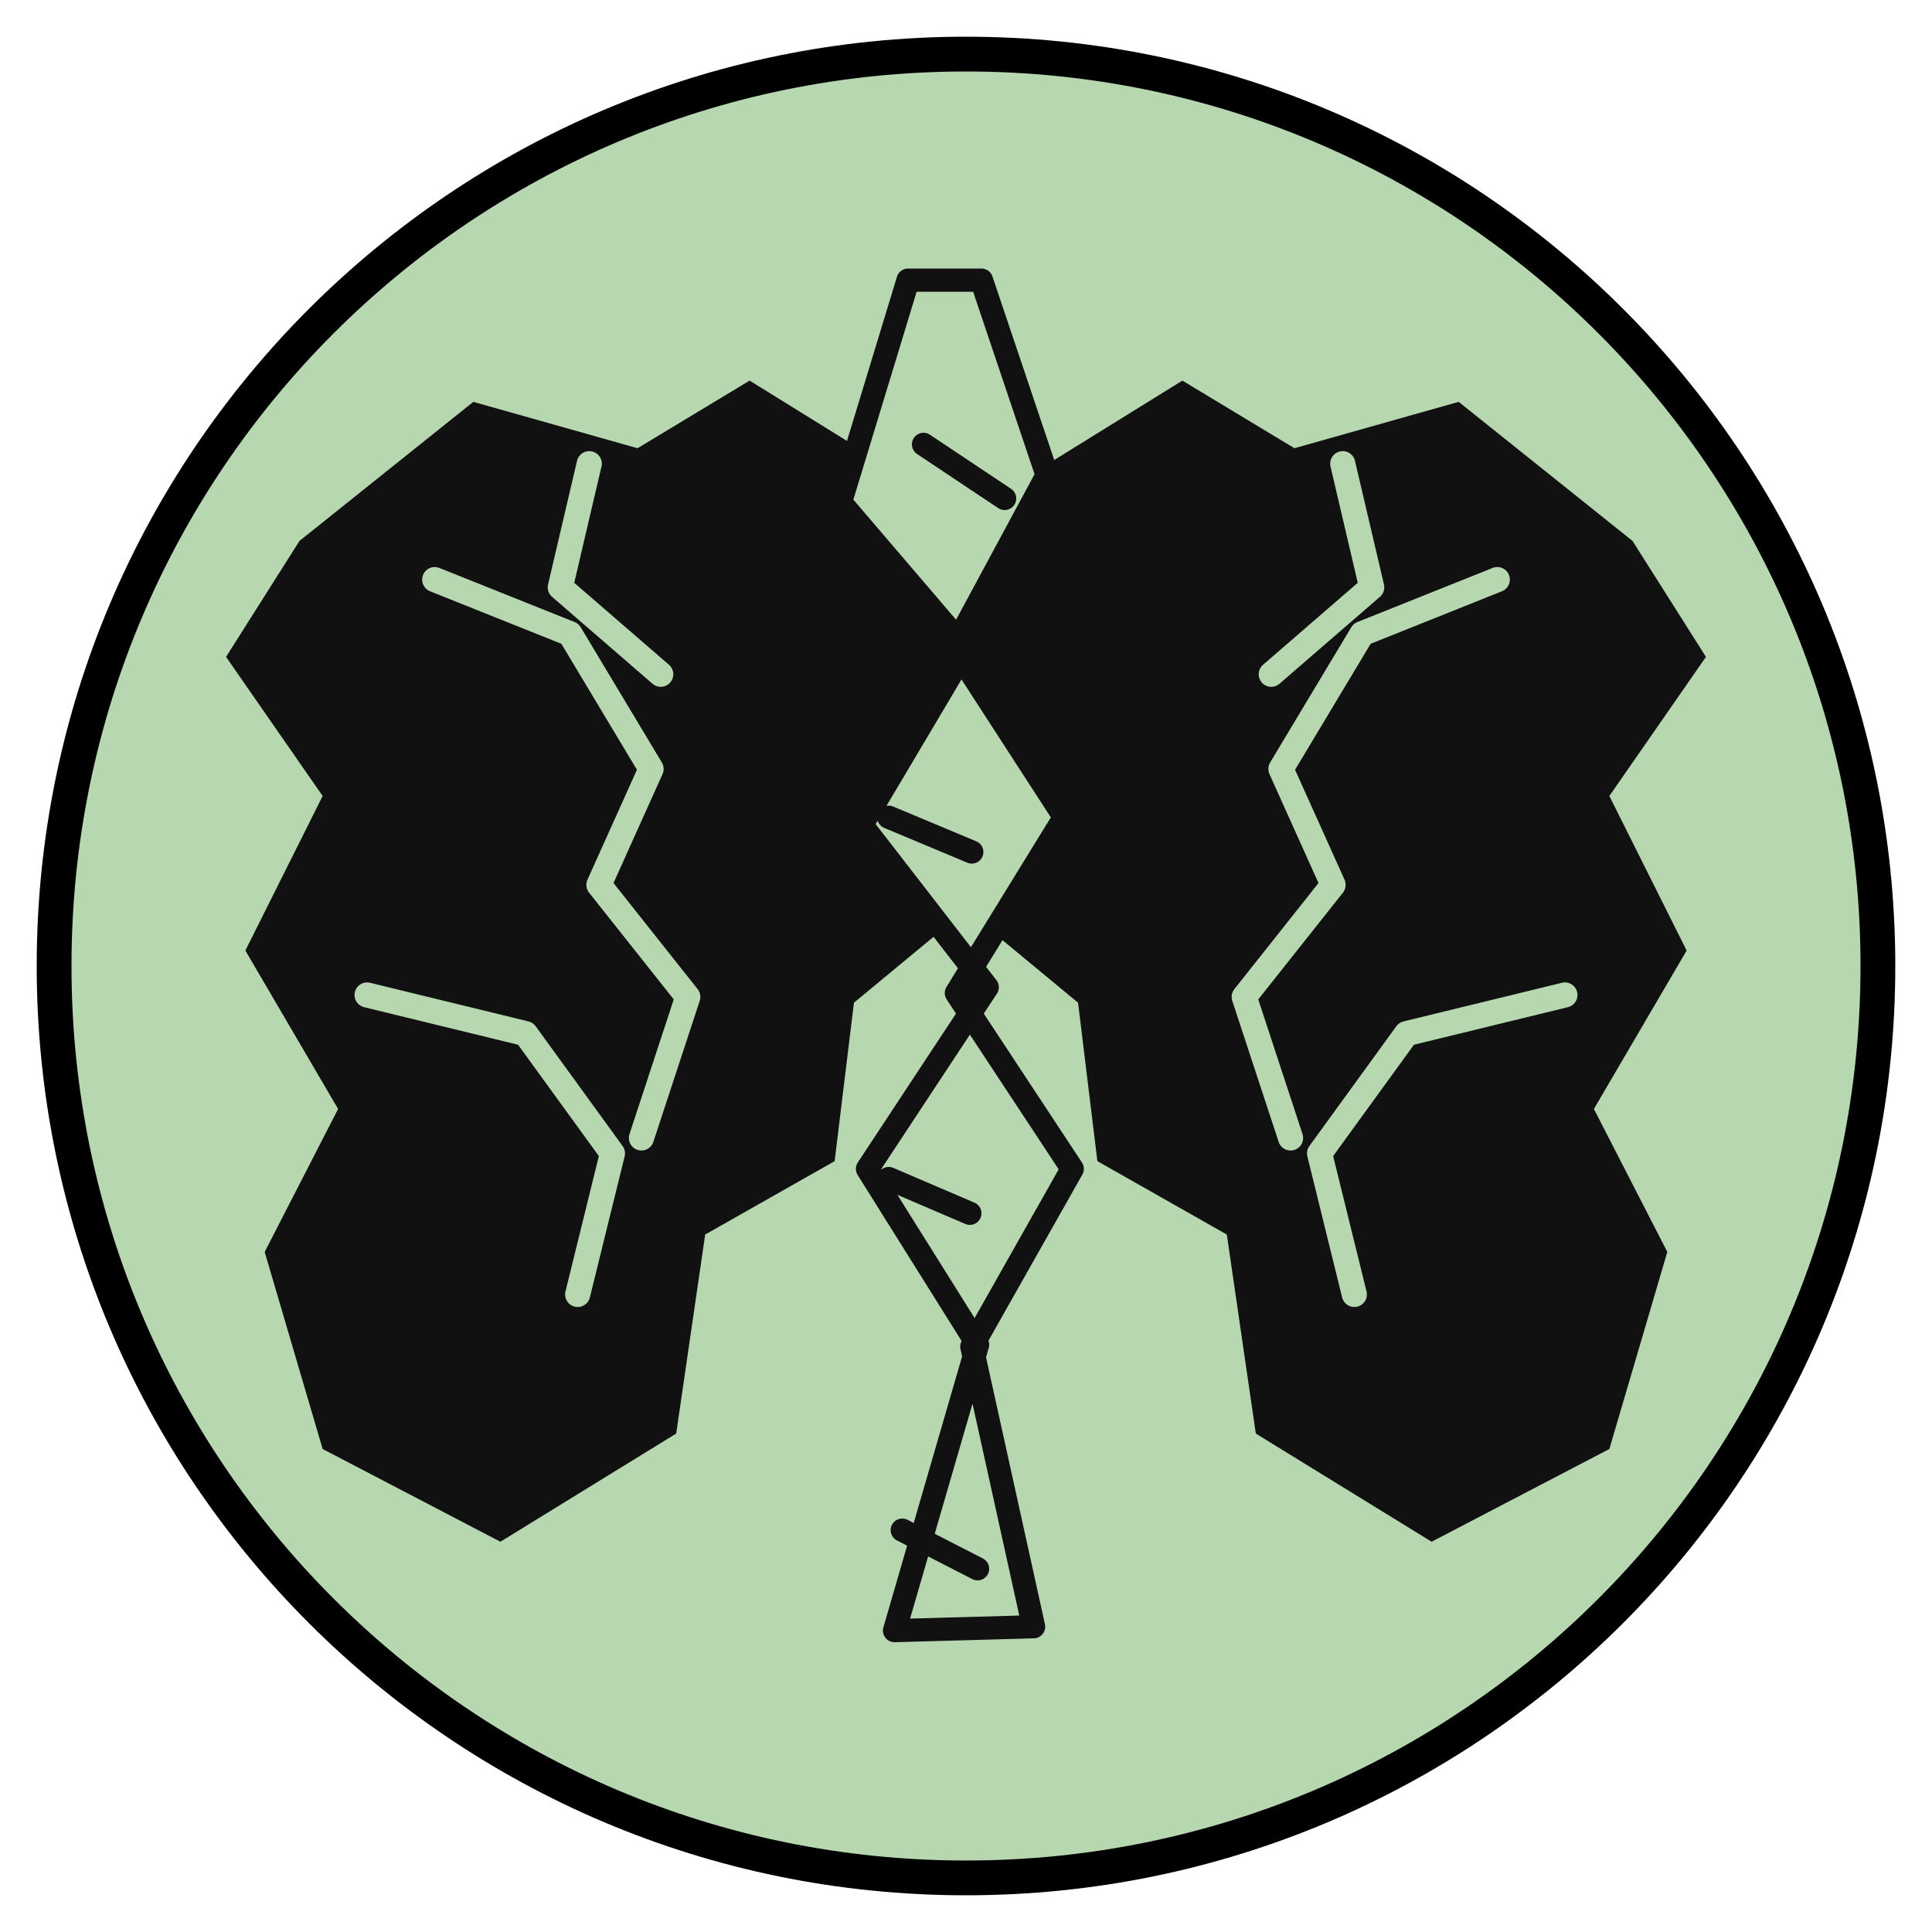
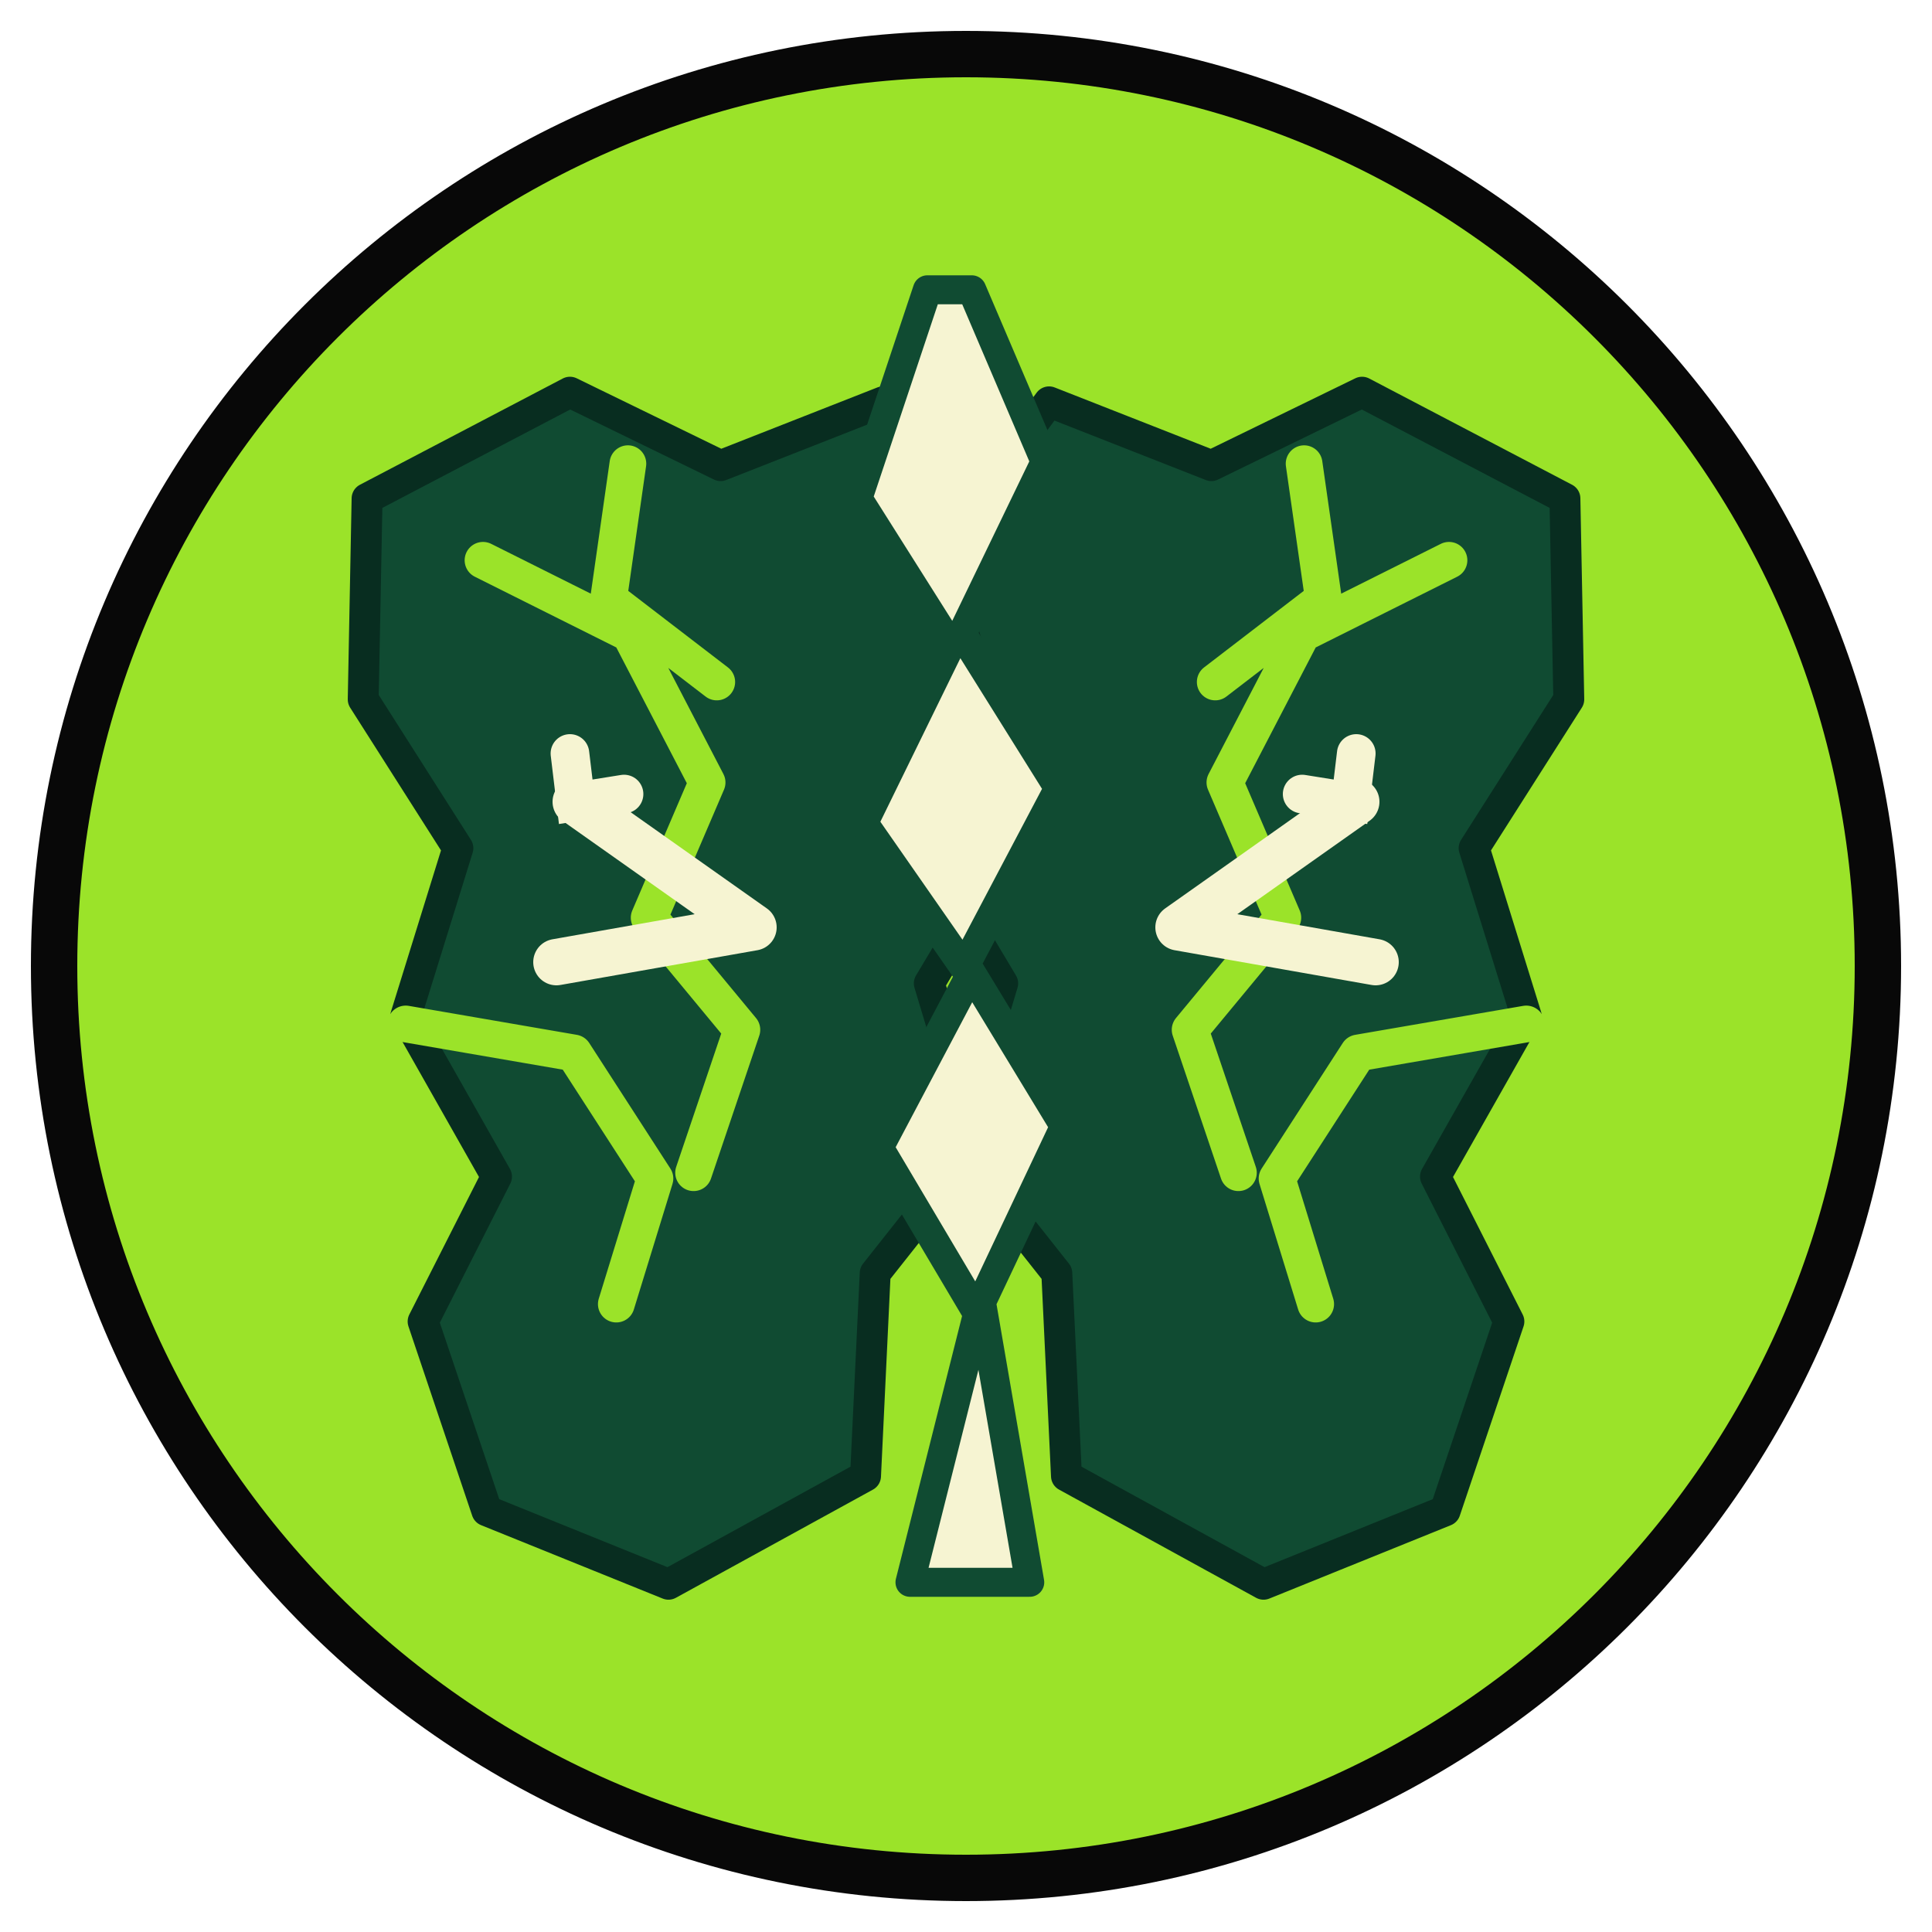
- <svg xmlns="http://www.w3.org/2000/svg" viewBox="0 0 1000 1000" width="1000" height="1000">
-   <circle cx="500" cy="500" r="472" fill="#B7D7B0" stroke="#000" stroke-width="18" />
-   <path d="M155 280l90-72 85 24 58-35 92 57 30 88-40 62 30 67-58 48-10 82-67 38-15 103-91 56-92-48-30-102 38-74-48-82 40-80-50-72z" fill="#111" />
-   <path d="M845 280l-90-72-85 24-58-35-92 57-30 88 40 62-30 67 58 48 10 82 67 38 15 103 91 56 92-48 30-102-38-74 48-82-40-80 50-72z" fill="#111" />
-   <g fill="none" stroke="#B7D7B0" stroke-width="13" stroke-linecap="round" stroke-linejoin="round">
-     <path d="M225 300l70 28 42 70-27 60 46 58-24 73M190 515l82 20 45 62-18 73M305 240l-15 64 52 45" />
-     <path d="M775 300l-70 28-42 70 27 60-46 58 24 73M810 515l-82 20-45 62 18 73M695 240l15 64-52 45" />
+ <svg xmlns="http://www.w3.org/2000/svg" viewBox="0 0 1000 1000">
+   <circle cx="500" cy="500" r="472" fill="#9BE329" stroke="#080808" stroke-width="24" />
+   <path d="M190 258l105-55 78 38 84-33 57 77-26 87 36 65-43 72 25 83-53 67-5 105-102 56-94-38-33-98 38-75-47-83 27-87-49-77z" fill="#104B32" stroke="#082D20" stroke-width="16" stroke-linejoin="round" />
+   <path d="M810 258l-105-55-78 38-84-33-57 77 26 87-36 65 43 72-25 83 53 67 5 105 102 56 94-38 33-98-38-75 47-83-27-87 49-77z" fill="#104B32" stroke="#082D20" stroke-width="16" stroke-linejoin="round" />
+   <g fill="none" stroke="#9BE329" stroke-width="19" stroke-linecap="round" stroke-linejoin="round">
+     <path d="M250 290l76 38 40 77-30 70 48 58-25 74M210 530l87 15 42 65-20 65M325 240l-10 70 56 43" />
+     <path d="M750 290l-76 38-40 77 30 70-48 58 25 74M790 530l-87 15-42 65 20 65M675 240l10 70-56 43" />
  </g>
-   <path d="M470 145l-35 115 65 76-54 91 65 84-62 94 57 91-43 148 72-2-32-145 52-92-60-91 56-91-57-88 48-89-34-101z" fill="#B7D7B0" stroke="#111" stroke-width="12" stroke-linejoin="round" />
-   <path d="M478 230l42 28m-60 165 43 18m-43 169 42 18m-35 164 39 20" stroke="#111" stroke-width="12" stroke-linecap="round" />
+   <path d="M480 150l-36 108 48 76-45 92 55 79-47 89 51 86-35 139h62l-25-145 43-91-51-84 48-91-50-80 43-89-38-89z" fill="#F6F4D2" stroke="#104B32" stroke-width="15" stroke-linejoin="round" />
+   <path d="M390 480l-92-65m92 65-102 18m322-18 92-65m-92 65 102 18" fill="none" stroke="#F6F4D2" stroke-width="24" stroke-linecap="round" />
+   <path d="M295 390l3 25 25-4m379-21-3 25-25-4" fill="none" stroke="#F6F4D2" stroke-width="20" stroke-linecap="round" />
</svg>
